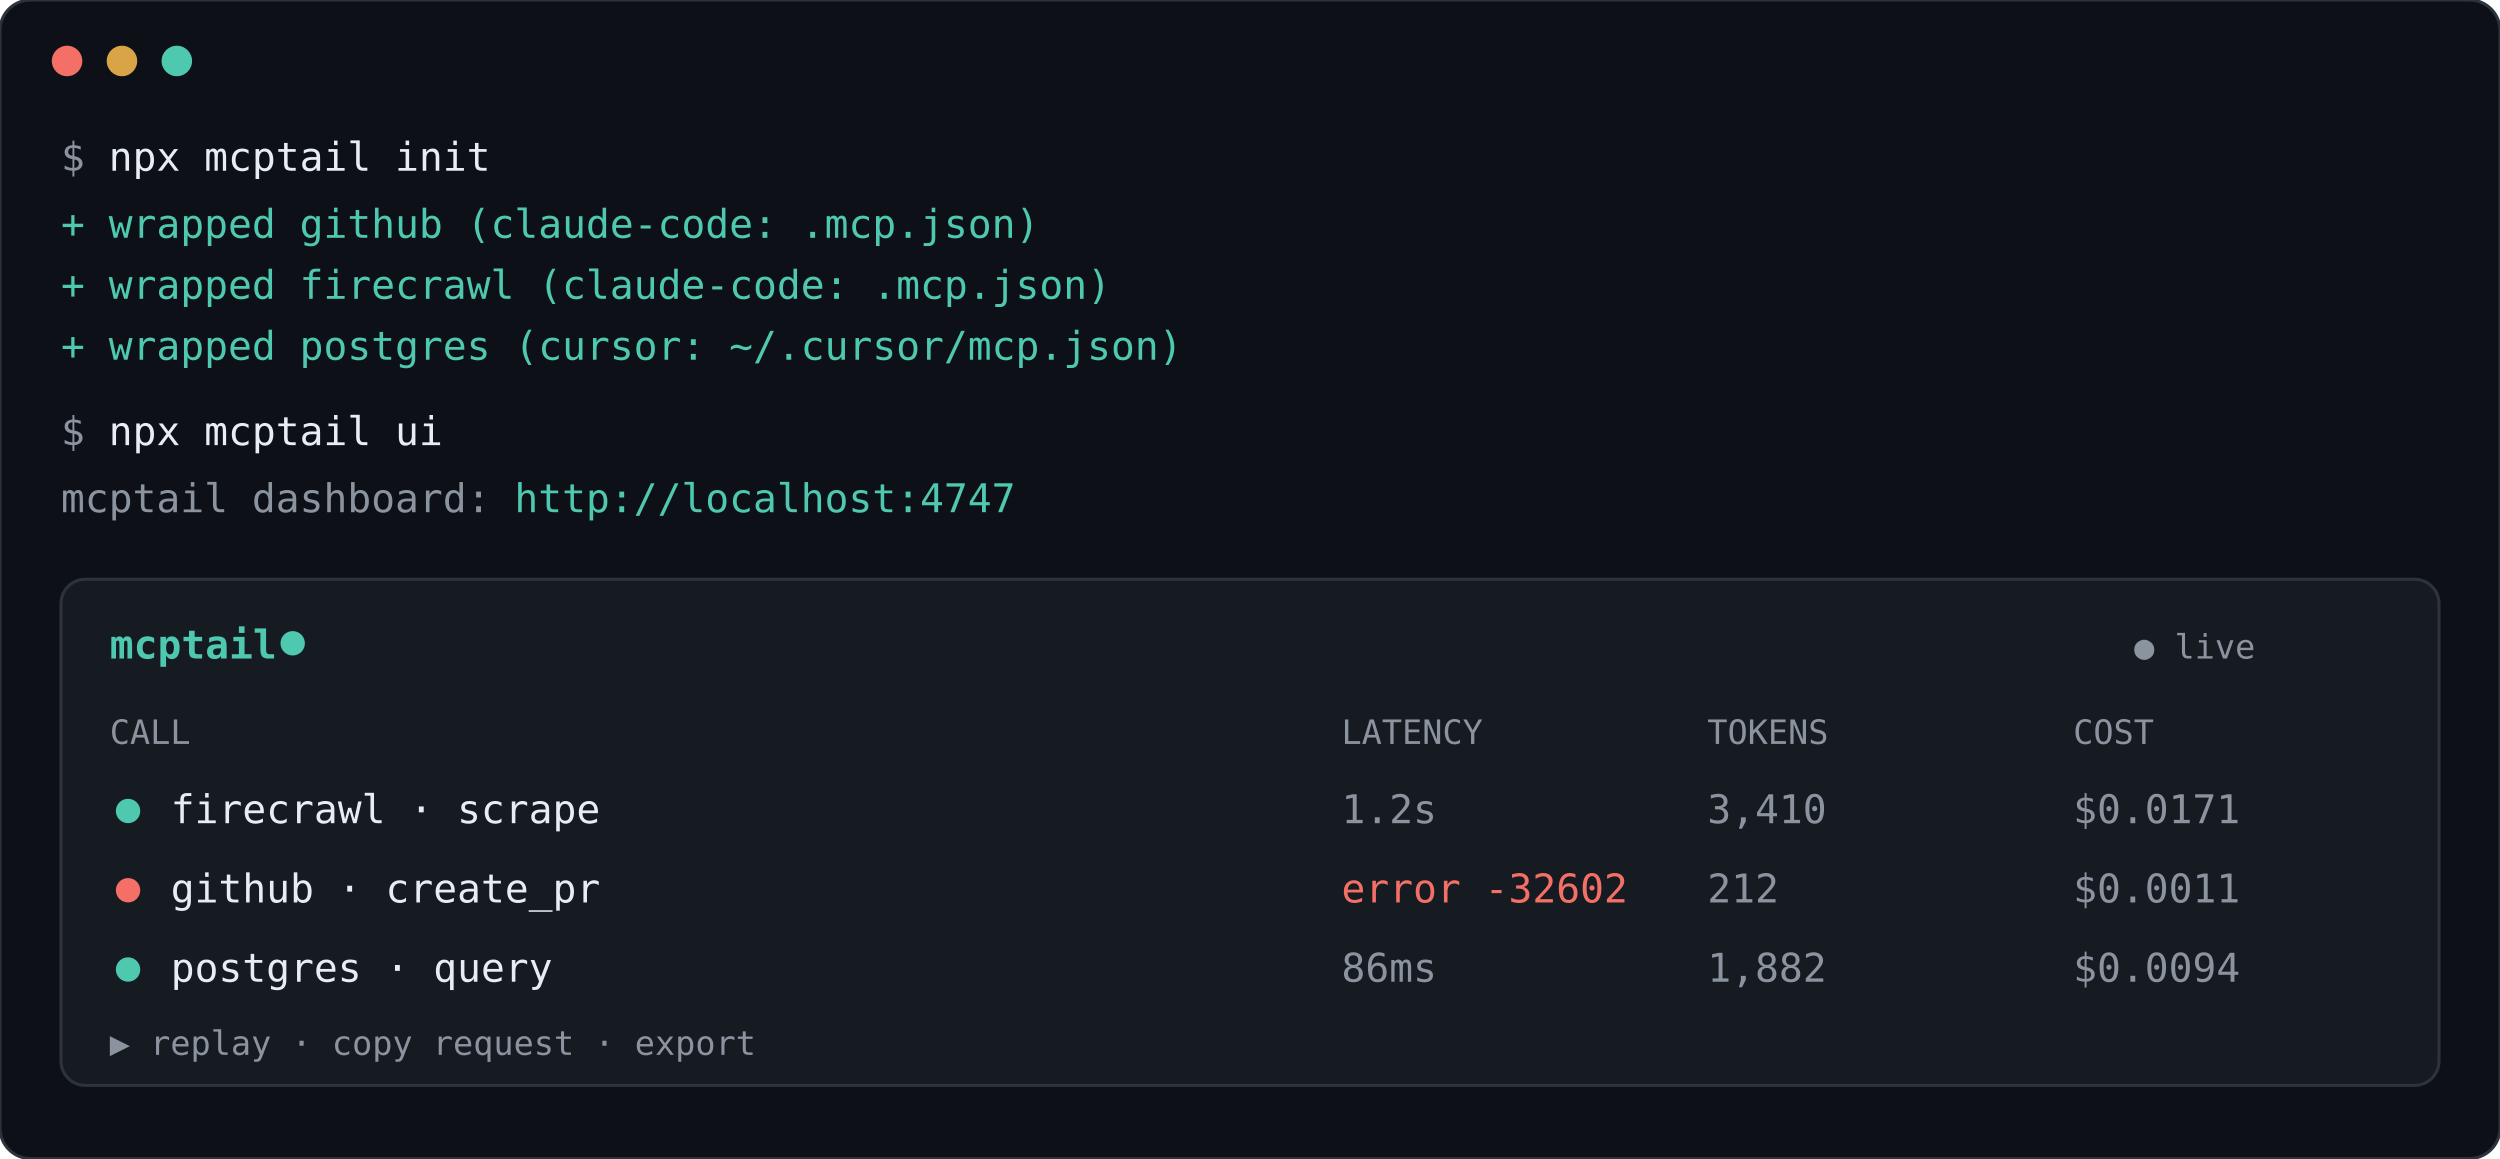
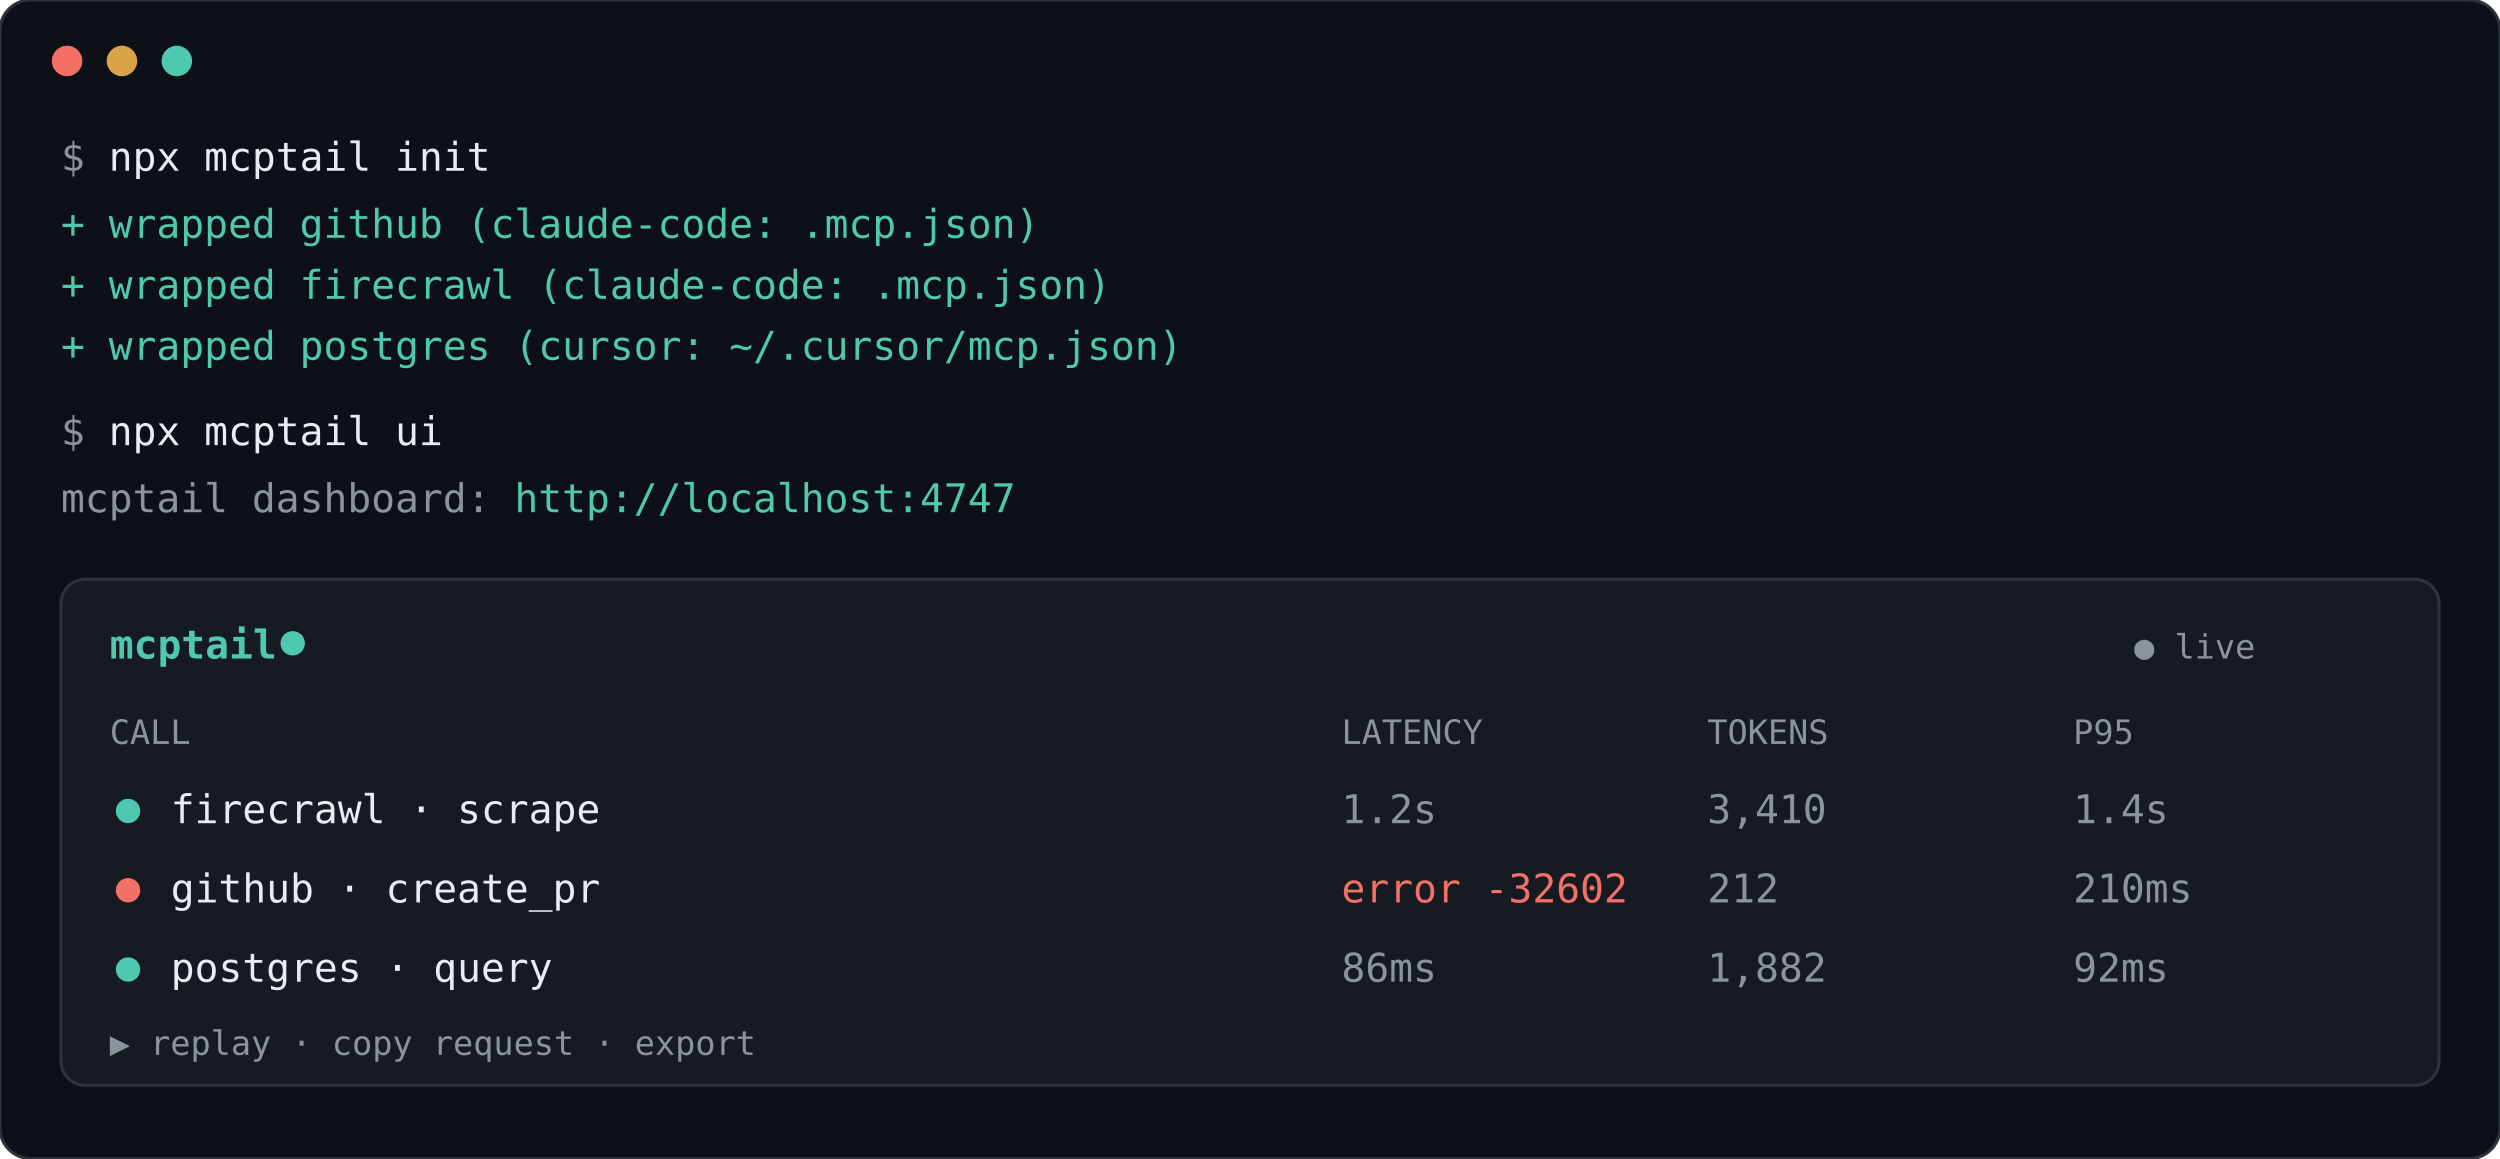
<svg xmlns="http://www.w3.org/2000/svg" width="820" height="380" viewBox="0 0 820 380" font-family="Consolas, 'Cascadia Code', monospace" font-size="13">
  <rect width="820" height="380" rx="10" fill="#0d1117" stroke="#2d333c" />
  <circle cx="22" cy="20" r="5" fill="#f47067" />
  <circle cx="40" cy="20" r="5" fill="#d9a445" />
  <circle cx="58" cy="20" r="5" fill="#4ec9b0" />
  <text x="20" y="56" fill="#8b949e">$ <tspan fill="#e6edf3">npx mcptail init</tspan>
  </text>
  <text x="20" y="78" fill="#4ec9b0">+ wrapped github     (claude-code: .mcp.json)</text>
  <text x="20" y="98" fill="#4ec9b0">+ wrapped firecrawl  (claude-code: .mcp.json)</text>
  <text x="20" y="118" fill="#4ec9b0">+ wrapped postgres   (cursor: ~/.cursor/mcp.json)</text>
  <text x="20" y="146" fill="#8b949e">$ <tspan fill="#e6edf3">npx mcptail ui</tspan>
  </text>
  <text x="20" y="168" fill="#8b949e">mcptail dashboard: <tspan fill="#4ec9b0">http://localhost:4747</tspan>
  </text>
  <rect x="20" y="190" width="780" height="166" rx="8" fill="#161b22" stroke="#2d333c" />
  <text x="36" y="216" fill="#4ec9b0" font-weight="bold">mcptail</text>
  <circle cx="96" cy="211" r="4" fill="#4ec9b0" />
  <text x="700" y="216" fill="#8b949e" font-size="11">● live</text>
  <text x="36" y="244" fill="#8b949e" font-size="11">CALL</text>
  <text x="440" y="244" fill="#8b949e" font-size="11">LATENCY</text>
  <text x="560" y="244" fill="#8b949e" font-size="11">TOKENS</text>
-   <text x="680" y="244" fill="#8b949e" font-size="11">COST</text>
+   <text x="680" y="244" fill="#8b949e" font-size="11">P95</text>
  <circle cx="42" cy="266" r="4" fill="#4ec9b0" />
  <text x="56" y="270" fill="#e6edf3">firecrawl · scrape</text>
  <text x="440" y="270" fill="#8b949e">1.2s</text>
  <text x="560" y="270" fill="#8b949e">3,410</text>
-   <text x="680" y="270" fill="#8b949e">$0.0171</text>
+   <text x="680" y="270" fill="#8b949e">1.4s</text>
  <circle cx="42" cy="292" r="4" fill="#f47067" />
  <text x="56" y="296" fill="#e6edf3">github · create_pr</text>
  <text x="440" y="296" fill="#f47067">error -32602</text>
  <text x="560" y="296" fill="#8b949e">212</text>
-   <text x="680" y="296" fill="#8b949e">$0.0011</text>
+   <text x="680" y="296" fill="#8b949e">210ms</text>
  <circle cx="42" cy="318" r="4" fill="#4ec9b0" />
  <text x="56" y="322" fill="#e6edf3">postgres · query</text>
  <text x="440" y="322" fill="#8b949e">86ms</text>
  <text x="560" y="322" fill="#8b949e">1,882</text>
-   <text x="680" y="322" fill="#8b949e">$0.0094</text>
+   <text x="680" y="322" fill="#8b949e">92ms</text>
  <text x="36" y="346" fill="#8b949e" font-size="11">▶ replay · copy request · export</text>
</svg>
